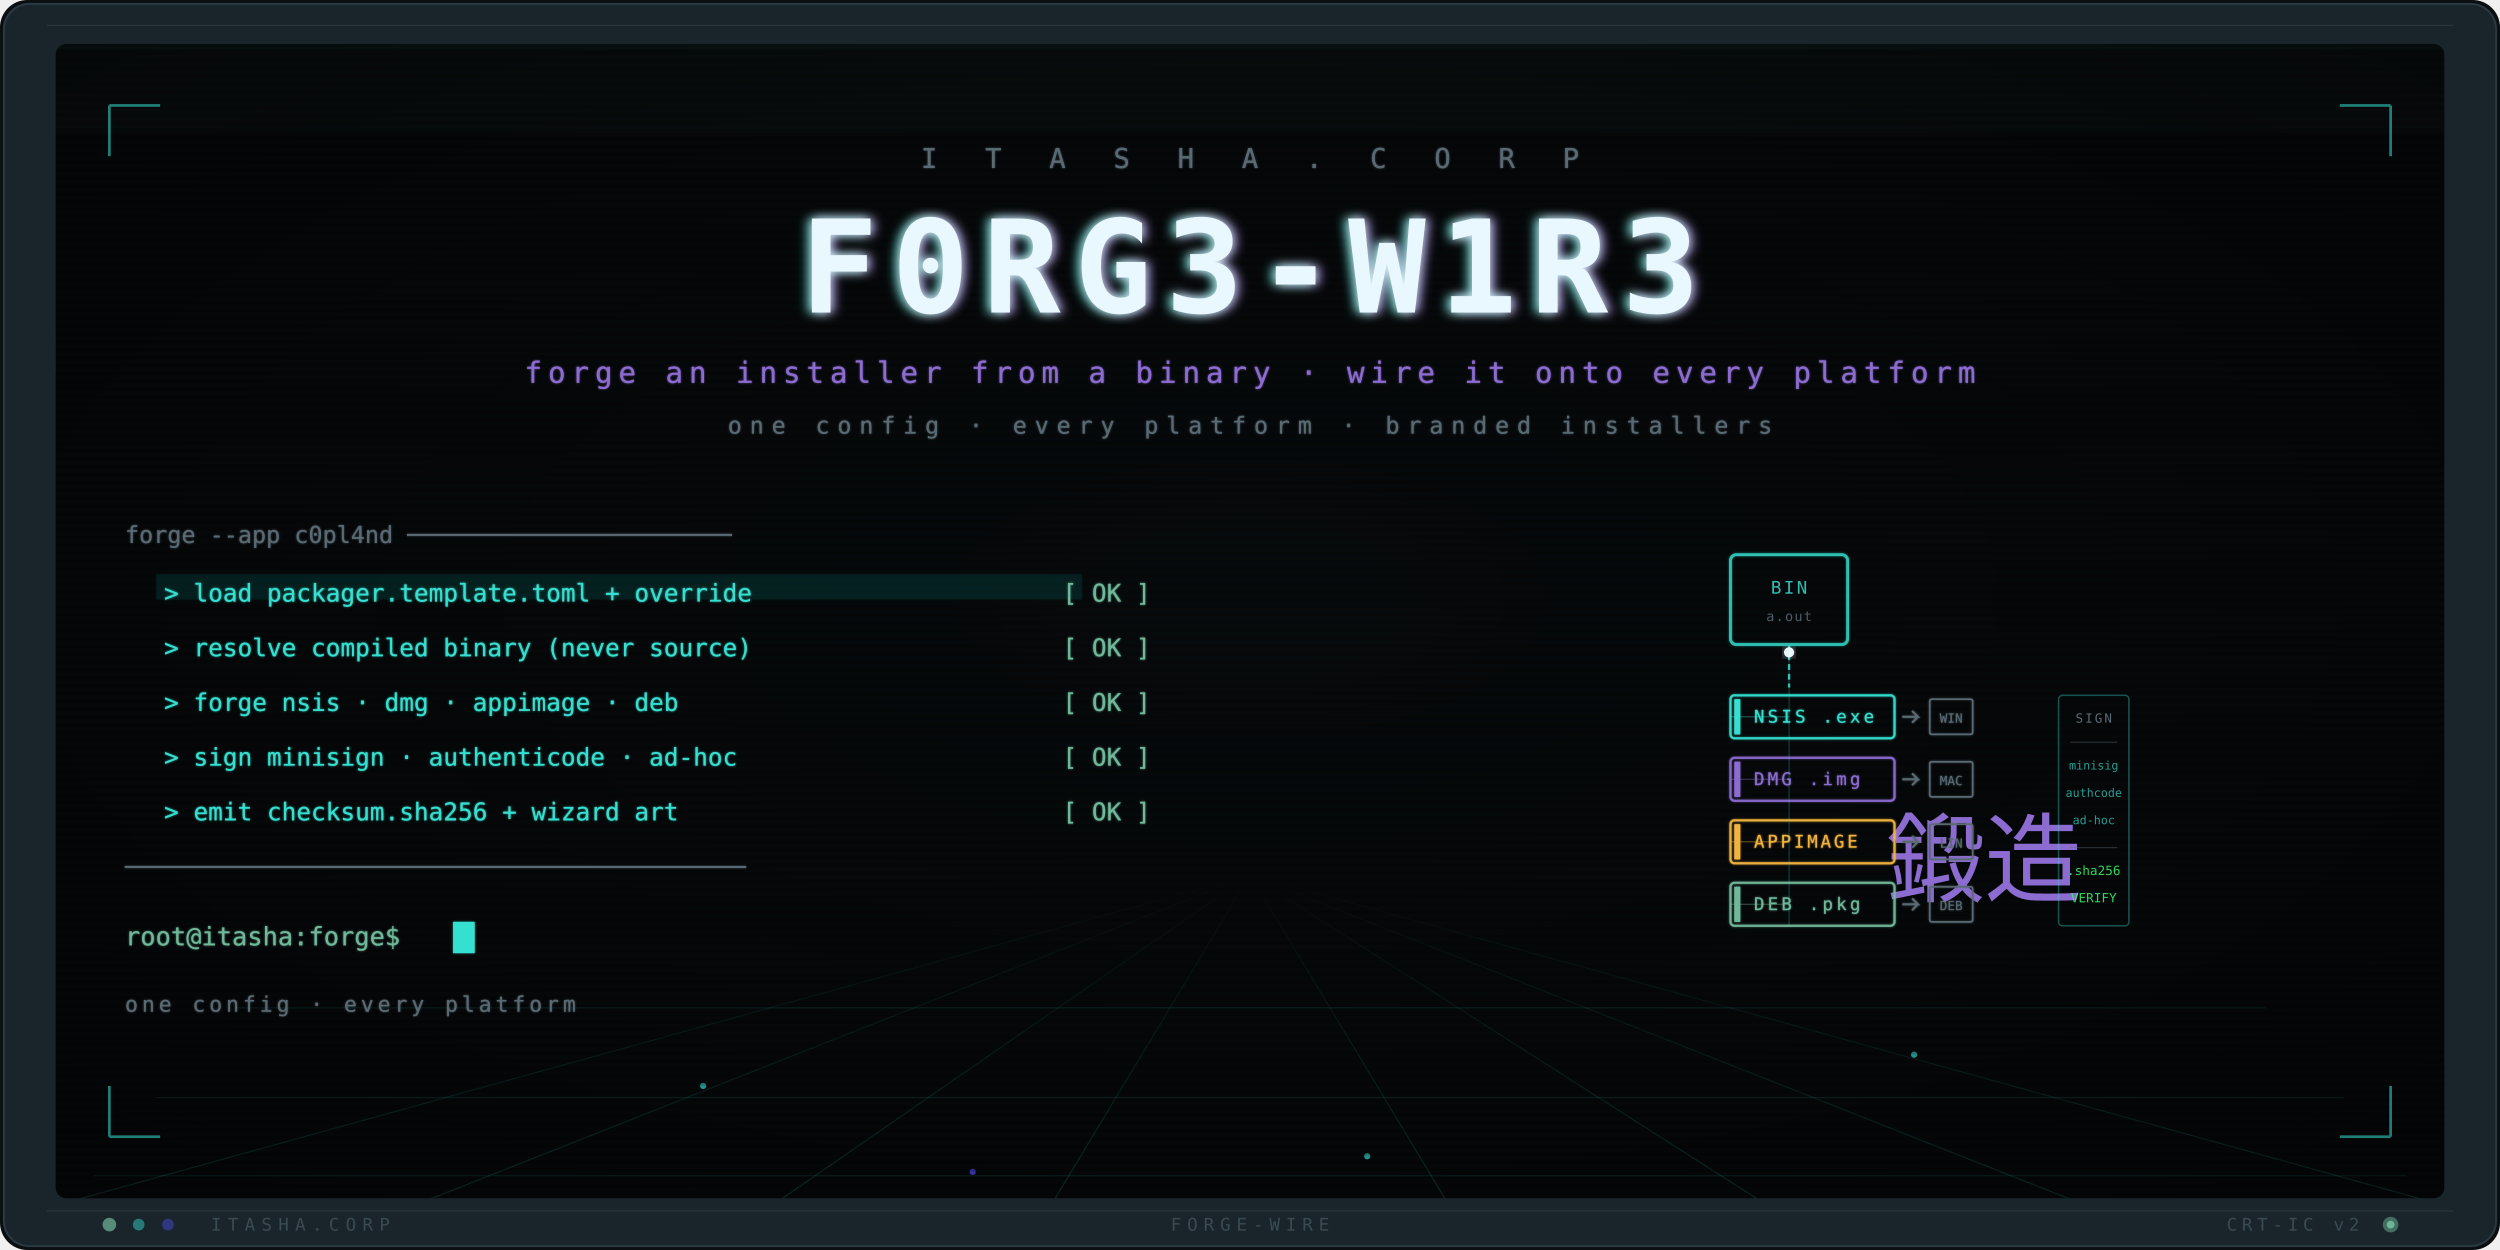
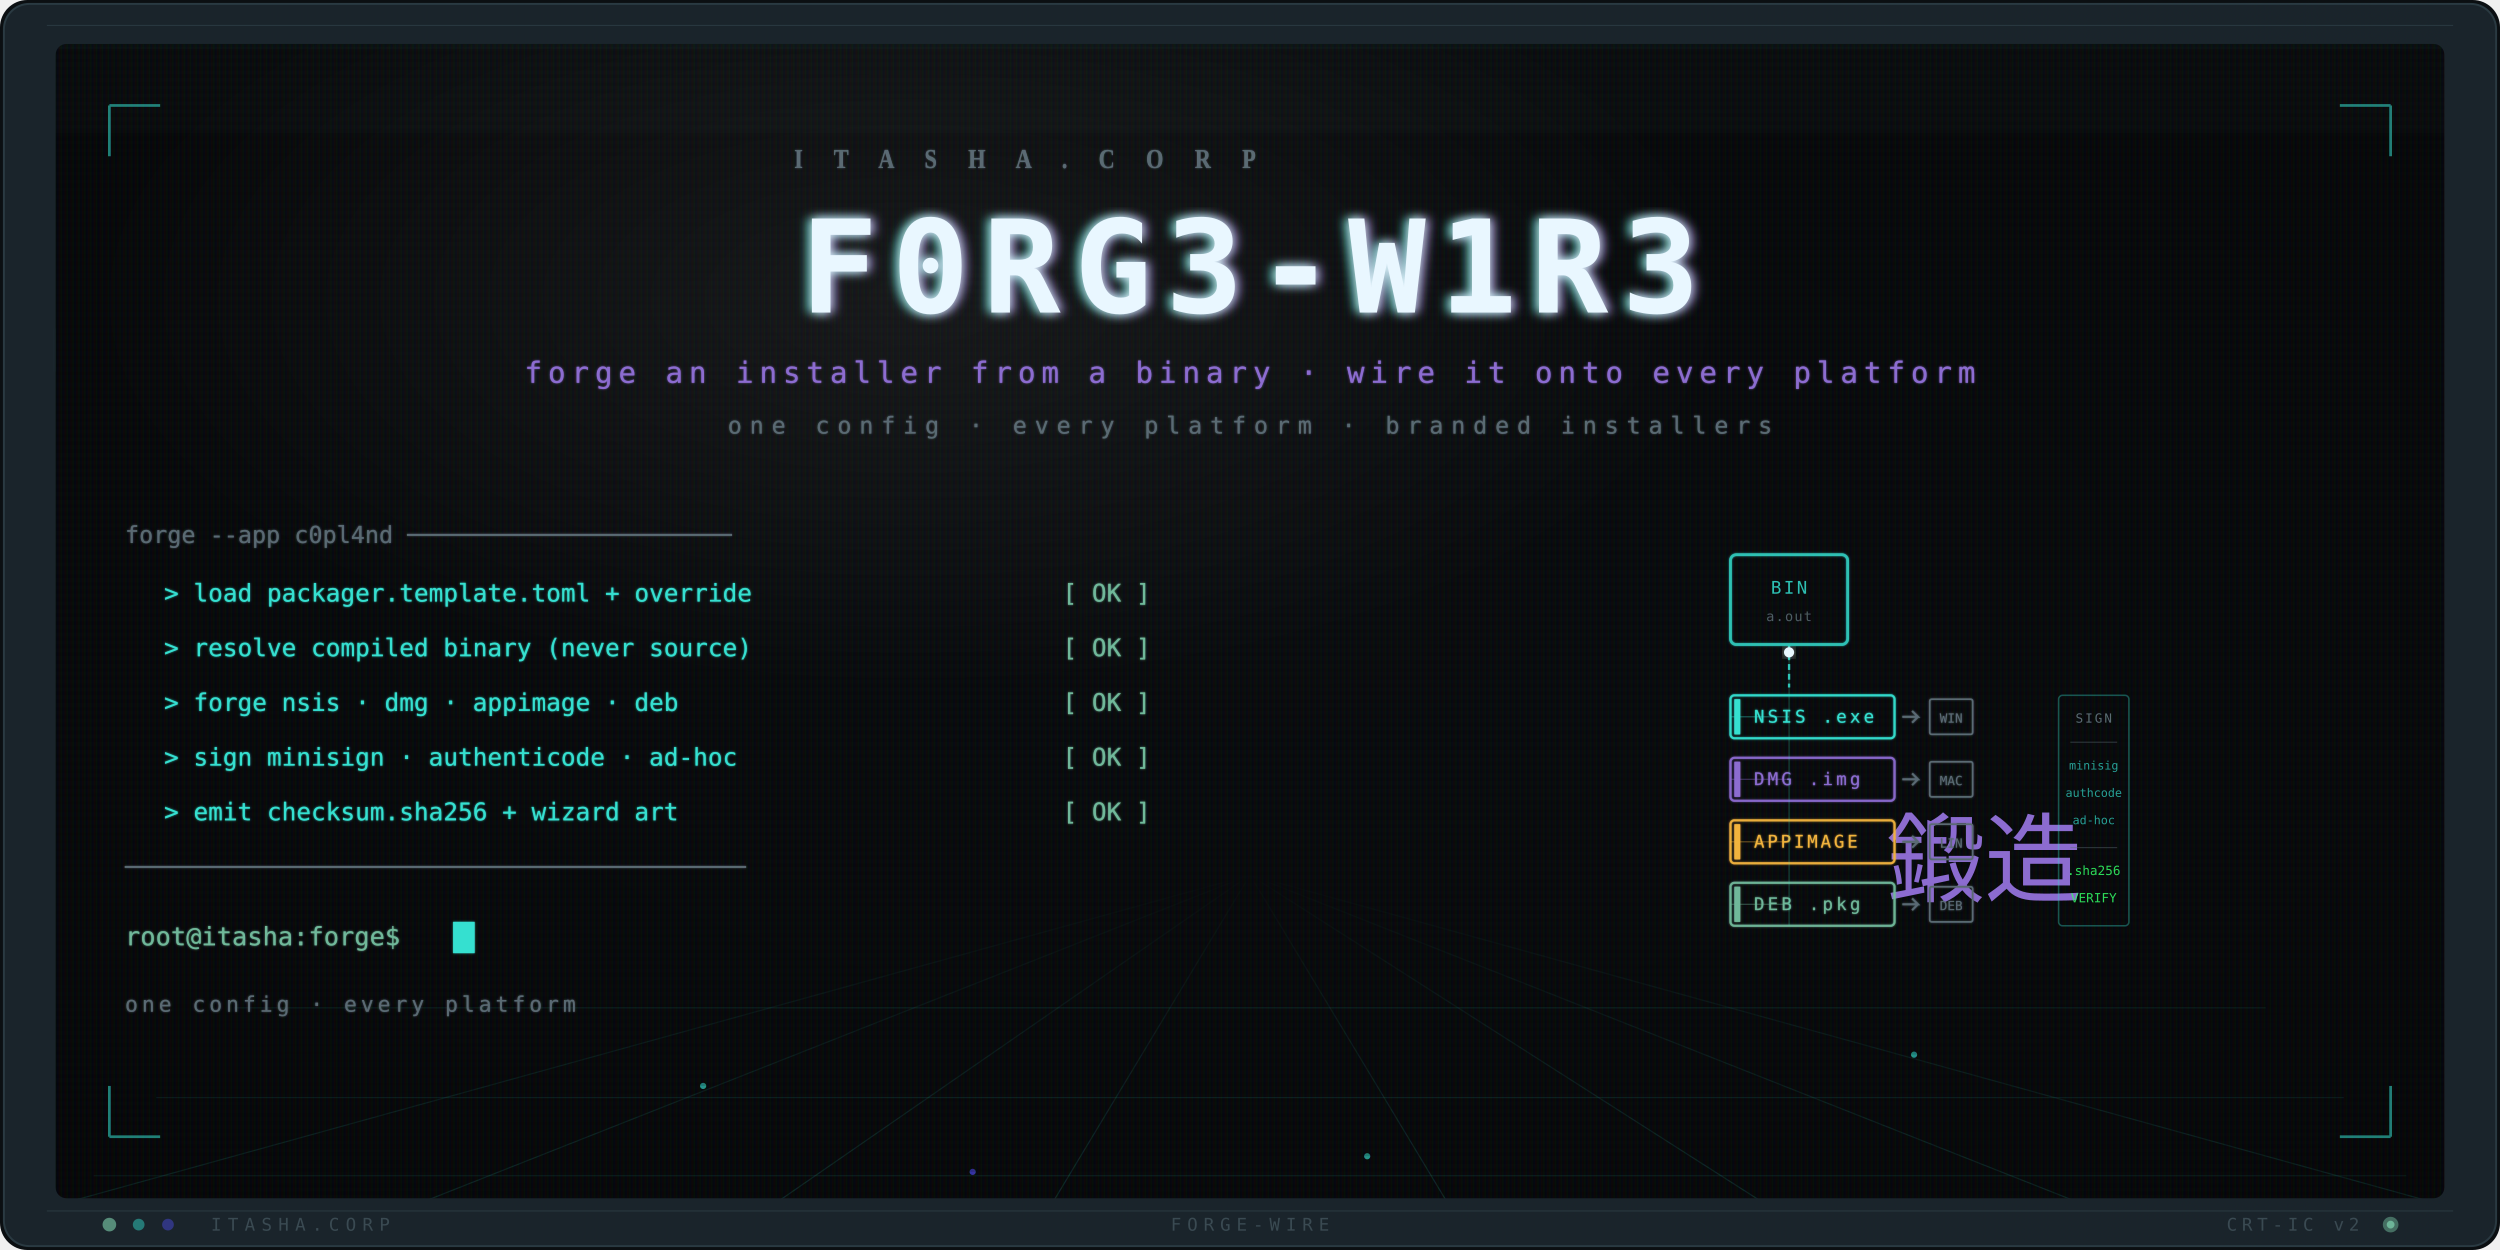
<svg xmlns="http://www.w3.org/2000/svg" viewBox="0 0 1280 640" width="1280" height="640" role="img" aria-label="F0RG3-W1R3 — forge an installer from a binary, wire it onto every platform">
  <defs>
    <pattern id="scan" patternUnits="userSpaceOnUse" width="1280" height="4">
      <rect width="1280" height="2" fill="transparent" />
      <rect y="2" width="1280" height="2" fill="rgba(0,0,0,0.16)" />
    </pattern>
    <radialGradient id="vig" cx="50%" cy="48%" r="72%">
      <stop offset="0%" stop-color="transparent" />
      <stop offset="100%" stop-color="rgba(0,0,0,0.5)" />
    </radialGradient>
    <linearGradient id="grid" x1="0" y1="0" x2="0" y2="1">
      <stop offset="0%" stop-color="#34e0d0" stop-opacity="0" />
      <stop offset="100%" stop-color="#34e0d0" stop-opacity="0.5" />
    </linearGradient>
    <filter id="phos">
      <feGaussianBlur in="SourceGraphic" stdDeviation="0.7" result="b" />
      <feMerge>
        <feMergeNode in="b" />
        <feMergeNode in="SourceGraphic" />
      </feMerge>
    </filter>
    <filter id="soft">
      <feGaussianBlur stdDeviation="2.4" />
    </filter>
    <filter id="glow">
      <feGaussianBlur stdDeviation="2.6" result="b" />
      <feMerge>
        <feMergeNode in="b" />
        <feMergeNode in="SourceGraphic" />
      </feMerge>
    </filter>
    <clipPath id="sc">
      <rect x="28" y="22" width="1224" height="592" rx="6" />
    </clipPath>
+     <radialGradient id="glass" cx="36%" cy="22%" r="62%">
+       <stop offset="0%" stop-color="#ffffff" stop-opacity="0.06" />
+       <stop offset="55%" stop-color="#ffffff" stop-opacity="0" />
+     </radialGradient>
+     <pattern id="phosmask" width="3" height="1" patternUnits="userSpaceOnUse">
+       <rect width="1" height="1" x="0" fill="#ff2a2a" />
+       <rect width="1" height="1" x="1" fill="#2aff2a" />
+       <rect width="1" height="1" x="2" fill="#2a2aff" />
+     </pattern>
  </defs>
  <style>
    text { font-family: 'SF Mono','Fira Code','Cascadia Code','JetBrains Mono',Consolas,monospace; }
    @keyframes sweep { 0% { transform: translateY(0); } 100% { transform: translateY(592px); } }
    @keyframes flicker { 0%,96%,100% { opacity: 1; } 97% { opacity: 0.97; } 98% { opacity: 0.995; } }
    @keyframes bootReveal { 0% { opacity: 0; } 100% { opacity: 0.92; } }
    @keyframes curBlink { 0%,50% { opacity: 1; } 51%,100% { opacity: 0; } }
    @keyframes heartbeat { 0%,100% { transform: scale(1); opacity: 0.55; } 15% { transform: scale(1.3); opacity: 0.95; } 30% { transform: scale(1); opacity: 0.55; } 50% { transform: scale(1.1); opacity: 0.8; } }
    @keyframes edgeGlow { 0% { stroke-dashoffset: 3450; } 100% { stroke-dashoffset: 0; } }
    @keyframes phosphorBloom { 0%,100% { opacity: 0; } 50% { opacity: 0.02; } }
    @keyframes signalPulse { 0% { stroke-dashoffset: 18; opacity: 0.85; } 100% { stroke-dashoffset: 0; opacity: 0.3; } }
    @keyframes nodeBlink { 0%,100% { opacity: 0.9; } 50% { opacity: 0.35; } }
    @keyframes forgeTravel { 0% { transform: translateY(0); opacity: 0; } 8% { opacity: 1; } 88% { opacity: 1; } 100% { transform: translateY(140px); opacity: 0; } }
    @keyframes cardForge { 0%,100% { opacity: 0.35; } 50% { opacity: 1; } }
    @keyframes kanjiPulse { 0%,100% { opacity: 0.1; } 50% { opacity: 0.2; } }
    @keyframes rollBar { 0% { transform: translateY(-70px); } 100% { transform: translateY(630px); } }
    @keyframes dataBlink { 0%,100% { opacity: 0.12; } 50% { opacity: 0.7; } }
    @keyframes titleGlitch { 0%,90%,100% { transform: translate(0,0); } 91% { transform: translate(-2px,1px); } 94% { transform: translate(2px,-1px); } 97% { transform: translate(-1px,0); } }
-     @keyframes readHead { 0% { transform: translateY(0); opacity: 0; } 12% { opacity: 0.5; } 88% { opacity: 0.5; } 100% { transform: translateY(132px); opacity: 0; } }
    @keyframes okPulse { 0%,100% { opacity: 0.5; } 50% { opacity: 1; } }
+     @keyframes linePulse { 0%,100% { opacity: 0.8; } 50% { opacity: 1; } }
    @keyframes titleBreathe { 0%,100% { opacity: 1; } 50% { opacity: 0.85; } }
+     @keyframes crtBlank { 0%,90% { opacity: 0; } 91.5% { opacity: 1; } 97% { opacity: 1; } 98.6% { opacity: 0; } 100% { opacity: 0; } }
+     @keyframes crtLine { 0%,89.5% { opacity: 0; transform: scaleY(1); } 90.4% { opacity: 0.95; transform: scaleY(0.03); } 91.4% { opacity: 0; transform: scaleY(0.01); } 97.4% { opacity: 0; transform: scaleY(0.02); } 98.2% { opacity: 0.95; transform: scaleY(0.08); } 99.2% { opacity: 0; transform: scaleY(1); } 100% { opacity: 0; } }
    @media (prefers-reduced-motion: reduce) { * { animation: none !important; } }
  </style>
  <rect x="0" y="0" width="1280" height="640" rx="14" fill="#0b0f12" />
  <rect x="2" y="2" width="1276" height="636" rx="13" fill="#1a242b" stroke="#2a3a42" stroke-width="1" />
  <line x1="24" y1="13" x2="1256" y2="13" stroke="#2a3a42" stroke-width="0.5" />
  <line x1="24" y1="620" x2="1256" y2="620" stroke="#2a3a42" stroke-width="0.5" />
  <rect x="28" y="22" width="1224" height="592" rx="6" fill="#070a0c" />
  <g clip-path="url(#sc)">
    <g stroke="url(#grid)" stroke-width="0.6" opacity="0.5">
      <line x1="640" y1="448" x2="40" y2="614" />
      <line x1="640" y1="448" x2="220" y2="614" />
      <line x1="640" y1="448" x2="400" y2="614" />
      <line x1="640" y1="448" x2="540" y2="614" />
      <line x1="640" y1="448" x2="640" y2="614" />
      <line x1="640" y1="448" x2="740" y2="614" />
      <line x1="640" y1="448" x2="900" y2="614" />
      <line x1="640" y1="448" x2="1060" y2="614" />
      <line x1="640" y1="448" x2="1240" y2="614" />
    </g>
    <g stroke="#34e0d0" stroke-width="0.5" opacity="0.2">
      <line x1="120" y1="516" x2="1160" y2="516" />
      <line x1="80" y1="562" x2="1200" y2="562" />
      <line x1="48" y1="602" x2="1232" y2="602" />
    </g>
    <g fill="#34e0d0">
      <circle cx="360" cy="556" r="1.6" style="animation: dataBlink 2.6s ease-in-out 0s infinite;" />
      <circle cx="700" cy="592" r="1.6" style="animation: dataBlink 3.1s ease-in-out 0.8s infinite;" />
      <circle cx="980" cy="540" r="1.6" style="animation: dataBlink 2.4s ease-in-out 1.4s infinite;" />
      <circle cx="498" cy="600" r="1.6" fill="#5050ff" style="animation: dataBlink 3.4s ease-in-out 2s infinite;" />
    </g>
    <rect x="28" y="22" width="1224" height="46" fill="#9fe8e0" opacity="0.035" style="animation: rollBar 7s linear infinite;" />
    <rect x="28" y="22" width="1224" height="3" fill="#34e0d0" opacity="0.05" style="animation: sweep 9s linear infinite;" />
    <rect x="28" y="22" width="1224" height="592" fill="#ffffff" opacity="0" style="animation: phosphorBloom 8s ease-in-out infinite;" />
  </g>
  <rect x="28" y="22" width="1224" height="592" rx="6" fill="url(#scan)" />
  <rect x="28" y="22" width="1224" height="592" rx="6" fill="url(#vig)" />
+   <rect x="28" y="22" width="1224" height="592" rx="6" fill="url(#phosmask)" opacity="0.04" />
+   <rect x="28" y="22" width="1224" height="592" rx="6" fill="url(#glass)" />
  <rect x="28" y="22" width="1224" height="592" rx="6" fill="none" stroke="#34e0d0" stroke-width="1" opacity="0.07" stroke-dasharray="22,3428" style="animation: edgeGlow 11s linear infinite;" />
  <rect x="28" y="22" width="1224" height="592" rx="6" fill="none" stroke="#1a242b" />
  <g stroke="#34e0d0" stroke-width="1.4" fill="none" opacity="0.55">
    <path d="M56 54 h26 M56 54 v26" />
    <path d="M1224 54 h-26 M1224 54 v26" />
    <path d="M56 582 h26 M56 582 v-26" />
    <path d="M1224 582 h-26 M1224 582 v-26" />
  </g>
  <g style="animation: flicker 7s infinite;">
-     <text x="640" y="86" text-anchor="middle" font-size="14" fill="#5a6b73" letter-spacing="8" filter="url(#phos)" style="animation: titleBreathe 6s ease-in-out infinite;">I T A S H A . C O R P</text>
+     <text x="640" y="86" text-anchor="middle" font-size="14" fill="#5a6b73" letter-spacing="8" filter="url(#phos)" style="font-family: 'Times New Roman','Times','Matisse',serif; font-weight: 700; transform: scaleX(0.82); transform-origin: 640px 86px; animation: titleBreathe 6s ease-in-out infinite;">I T A S H A . C O R P</text>
    <g font-size="66" font-weight="bold" letter-spacing="7" text-anchor="middle">
      <text x="643" y="160" fill="#8c6cd0" opacity="0.5" filter="url(#soft)" style="animation: titleGlitch 5.5s steps(1) infinite; transform-origin: 640px 160px;">F0RG3-W1R3</text>
      <text x="637" y="160" fill="#34e0d0" opacity="0.5" filter="url(#soft)" style="animation: titleGlitch 6.3s steps(1) 0.1s infinite; transform-origin: 640px 160px;">F0RG3-W1R3</text>
      <text x="640" y="160" fill="#e9f7ff" filter="url(#glow)" style="animation: titleBreathe 4s ease-in-out infinite;">F0RG3-W1R3</text>
    </g>
    <text x="640" y="196" text-anchor="middle" font-size="15" fill="#8c6cd0" letter-spacing="3" filter="url(#phos)">forge an installer from a binary · wire it onto every platform</text>
    <text x="640" y="222" text-anchor="middle" font-size="12" fill="#5a6b73" letter-spacing="4" filter="url(#phos)">one config · every platform · branded installers</text>
    <g filter="url(#phos)">
-       <rect x="80" y="294" width="474" height="13" fill="#34e0d0" opacity="0.06" style="animation: readHead 4.5s ease-in-out infinite;" />
      <text x="64" y="278" font-size="12" fill="#5a6b73">forge --app c0pl4nd ───────────────────────</text>
-       <text x="84" y="308" font-size="12.5" fill="#34e0d0" style="animation: bootReveal 0.35s ease-out 0.2s both;">&gt; load packager.template.toml + override</text>
+       <text x="84" y="308" font-size="12.5" fill="#34e0d0" style="animation: bootReveal 0.35s ease-out 0.2s both;, linePulse 3.6s ease-in-out 0.0s infinite">&gt; load packager.template.toml + override</text>
      <text x="544" y="308" font-size="12.5" fill="#6fb89a" style="animation: bootReveal 0.35s ease-out 0.2s both, okPulse 2s ease-in-out 0.6s infinite;">[ OK ]</text>
-       <text x="84" y="336" font-size="12.5" fill="#34e0d0" style="animation: bootReveal 0.35s ease-out 0.5s both;">&gt; resolve compiled binary (never source)</text>
+       <text x="84" y="336" font-size="12.5" fill="#34e0d0" style="animation: bootReveal 0.35s ease-out 0.5s both;, linePulse 3.6s ease-in-out 0.4s infinite">&gt; resolve compiled binary (never source)</text>
      <text x="544" y="336" font-size="12.5" fill="#6fb89a" style="animation: bootReveal 0.35s ease-out 0.5s both, okPulse 2s ease-in-out 1.0s infinite;">[ OK ]</text>
-       <text x="84" y="364" font-size="12.5" fill="#34e0d0" style="animation: bootReveal 0.35s ease-out 0.8s both;">&gt; forge  nsis · dmg · appimage · deb</text>
+       <text x="84" y="364" font-size="12.5" fill="#34e0d0" style="animation: bootReveal 0.35s ease-out 0.8s both;, linePulse 3.6s ease-in-out 0.8s infinite">&gt; forge  nsis · dmg · appimage · deb</text>
      <text x="544" y="364" font-size="12.5" fill="#6fb89a" style="animation: bootReveal 0.35s ease-out 0.8s both, okPulse 2s ease-in-out 1.4s infinite;">[ OK ]</text>
-       <text x="84" y="392" font-size="12.5" fill="#34e0d0" style="animation: bootReveal 0.35s ease-out 1.1s both;">&gt; sign  minisign · authenticode · ad-hoc</text>
+       <text x="84" y="392" font-size="12.5" fill="#34e0d0" style="animation: bootReveal 0.35s ease-out 1.1s both;, linePulse 3.6s ease-in-out 1.2s infinite">&gt; sign  minisign · authenticode · ad-hoc</text>
      <text x="544" y="392" font-size="12.5" fill="#6fb89a" style="animation: bootReveal 0.35s ease-out 1.1s both, okPulse 2s ease-in-out 1.8s infinite;">[ OK ]</text>
-       <text x="84" y="420" font-size="12.5" fill="#34e0d0" style="animation: bootReveal 0.35s ease-out 1.4s both;">&gt; emit  checksum.sha256 + wizard art</text>
+       <text x="84" y="420" font-size="12.5" fill="#34e0d0" style="animation: bootReveal 0.35s ease-out 1.4s both;, linePulse 3.6s ease-in-out 1.6s infinite">&gt; emit  checksum.sha256 + wizard art</text>
      <text x="544" y="420" font-size="12.5" fill="#6fb89a" style="animation: bootReveal 0.35s ease-out 1.4s both, okPulse 2s ease-in-out 2.2s infinite;">[ OK ]</text>
      <text x="64" y="448" font-size="12" fill="#5a6b73">────────────────────────────────────────────</text>
      <text x="64" y="484" font-size="13" fill="#6fb89a">root@itasha:forge$</text>
      <rect x="232" y="472" width="11" height="16" fill="#34e0d0" style="animation: curBlink 1.1s step-end infinite;" />
      <text x="64" y="518" font-size="11" fill="#5a6b73" letter-spacing="2">one config · every platform</text>
    </g>
    <g transform="translate(880, 278)" style="animation: flicker 9s infinite;">
      <text x="86" y="180" fill="#8c6cd0" font-size="50" font-family="'Noto Sans JP','Yu Gothic',sans-serif" style="animation: kanjiPulse 6s ease-in-out infinite;">鍛造</text>
      <g opacity="0.85">
        <rect x="6" y="6" width="60" height="46" rx="3" fill="none" stroke="#34e0d0" stroke-width="1.4" filter="url(#phos)" />
        <text x="36" y="26" text-anchor="middle" font-size="9" fill="#34e0d0" letter-spacing="1.2">BIN</text>
        <text x="36" y="40" text-anchor="middle" font-size="7" fill="#5a6b73" letter-spacing="0.6">a.out</text>
        <line x1="36" y1="52" x2="36" y2="74" stroke="#34e0d0" stroke-width="1.2" stroke-dasharray="3,2" style="animation: signalPulse 1.6s linear infinite;" />
      </g>
      <g transform="translate(0, 78)" filter="url(#phos)">
        <rect x="6" y="0" width="84" height="22" rx="2" fill="none" stroke="#34e0d0" stroke-width="1.1" opacity="0.9" />
        <rect x="8" y="2" width="3" height="18" fill="#34e0d0" style="animation: cardForge 2.8s ease-in-out 0s infinite;" />
        <text x="18" y="14" font-size="9" fill="#34e0d0" letter-spacing="1.6">NSIS .exe</text>
        <path d="M94 11 l8 0 l-3 -3 m3 3 l-3 3" stroke="#5a6b73" stroke-width="1" fill="none" />
        <rect x="108" y="2" width="22" height="18" rx="1" fill="none" stroke="#5a6b73" stroke-width="0.8" />
        <text x="119" y="14" text-anchor="middle" font-size="6.5" fill="#5a6b73">WIN</text>
      </g>
      <g transform="translate(0, 110)" filter="url(#phos)">
        <rect x="6" y="0" width="84" height="22" rx="2" fill="none" stroke="#8c6cd0" stroke-width="1.1" opacity="0.9" />
        <rect x="8" y="2" width="3" height="18" fill="#8c6cd0" style="animation: cardForge 2.8s ease-in-out 0.5s infinite;" />
        <text x="18" y="14" font-size="9" fill="#8c6cd0" letter-spacing="1.6">DMG .img</text>
        <path d="M94 11 l8 0 l-3 -3 m3 3 l-3 3" stroke="#5a6b73" stroke-width="1" fill="none" />
        <rect x="108" y="2" width="22" height="18" rx="1" fill="none" stroke="#5a6b73" stroke-width="0.8" />
        <text x="119" y="14" text-anchor="middle" font-size="6.5" fill="#5a6b73">MAC</text>
      </g>
      <g transform="translate(0, 142)" filter="url(#phos)">
        <rect x="6" y="0" width="84" height="22" rx="2" fill="none" stroke="#f2b33d" stroke-width="1.1" opacity="0.9" />
        <rect x="8" y="2" width="3" height="18" fill="#f2b33d" style="animation: cardForge 2.8s ease-in-out 1s infinite;" />
        <text x="18" y="14" font-size="9" fill="#f2b33d" letter-spacing="1.4">APPIMAGE</text>
        <path d="M94 11 l8 0 l-3 -3 m3 3 l-3 3" stroke="#5a6b73" stroke-width="1" fill="none" />
        <rect x="108" y="2" width="22" height="18" rx="1" fill="none" stroke="#5a6b73" stroke-width="0.8" />
        <text x="119" y="14" text-anchor="middle" font-size="6.5" fill="#5a6b73">LIN</text>
      </g>
      <g transform="translate(0, 174)" filter="url(#phos)">
        <rect x="6" y="0" width="84" height="22" rx="2" fill="none" stroke="#6fb89a" stroke-width="1.1" opacity="0.9" />
        <rect x="8" y="2" width="3" height="18" fill="#6fb89a" style="animation: cardForge 2.8s ease-in-out 1.5s infinite;" />
        <text x="18" y="14" font-size="9" fill="#6fb89a" letter-spacing="1.6">DEB .pkg</text>
        <path d="M94 11 l8 0 l-3 -3 m3 3 l-3 3" stroke="#5a6b73" stroke-width="1" fill="none" />
        <rect x="108" y="2" width="22" height="18" rx="1" fill="none" stroke="#5a6b73" stroke-width="0.8" />
        <text x="119" y="14" text-anchor="middle" font-size="6.5" fill="#5a6b73">DEB</text>
      </g>
      <line x1="36" y1="52" x2="36" y2="196" stroke="#34e0d0" stroke-width="0.6" opacity="0.25" />
      <line x1="36" y1="89" x2="6" y2="89" stroke="#34e0d0" stroke-width="0.6" opacity="0.4" />
      <line x1="36" y1="121" x2="6" y2="121" stroke="#8c6cd0" stroke-width="0.6" opacity="0.4" />
      <line x1="36" y1="153" x2="6" y2="153" stroke="#f2b33d" stroke-width="0.6" opacity="0.4" />
      <line x1="36" y1="185" x2="6" y2="185" stroke="#6fb89a" stroke-width="0.6" opacity="0.4" />
      <circle cx="36" cy="56" r="2.6" fill="#e9f7ff" filter="url(#glow)" style="animation: forgeTravel 2.8s ease-in-out infinite;" />
      <g transform="translate(174, 78)" style="animation: nodeBlink 3s ease-in-out infinite;">
        <rect x="0" y="0" width="36" height="118" rx="2" fill="none" stroke="#34e0d0" stroke-width="0.8" opacity="0.35" />
        <text x="18" y="14" text-anchor="middle" font-size="6.5" fill="#5a6b73" letter-spacing="1">SIGN</text>
        <line x1="6" y1="24" x2="30" y2="24" stroke="#5a6b73" stroke-width="0.5" opacity="0.5" />
        <text x="18" y="38" text-anchor="middle" font-size="6" fill="#34e0d0" opacity="0.7">minisig</text>
        <text x="18" y="52" text-anchor="middle" font-size="6" fill="#34e0d0" opacity="0.7">authcode</text>
        <text x="18" y="66" text-anchor="middle" font-size="6" fill="#34e0d0" opacity="0.7">ad-hoc</text>
        <line x1="6" y1="78" x2="30" y2="78" stroke="#5a6b73" stroke-width="0.5" opacity="0.5" />
        <text x="18" y="92" text-anchor="middle" font-size="6.5" fill="#33ff66" opacity="0.85">.sha256</text>
        <text x="18" y="106" text-anchor="middle" font-size="6.5" fill="#33ff66" opacity="0.85" style="animation: cardForge 2.8s ease-in-out 2s infinite;">VERIFY</text>
      </g>
    </g>
  </g>
  <g>
    <circle cx="56" cy="627" r="3.5" fill="#6fb89a" opacity="0.7" style="animation: heartbeat 2.4s ease-in-out infinite; transform-origin: 56px 627px;" />
    <circle cx="71" cy="627" r="3" fill="#34e0d0" opacity="0.45" />
    <circle cx="86" cy="627" r="3" fill="#5050ff" opacity="0.4" />
    <text x="108" y="627" font-size="9" fill="#3a4a52" letter-spacing="3.2" dominant-baseline="central">ITASHA.CORP</text>
    <text x="640" y="627" font-size="9" fill="#3a4a52" letter-spacing="3" dominant-baseline="central" text-anchor="middle">FORGE-WIRE</text>
    <text x="1208" y="627" font-size="9" fill="#3a4a52" letter-spacing="2.4" dominant-baseline="central" text-anchor="end">CRT-IC v2</text>
    <circle cx="1224" cy="627" r="4" fill="#6fb89a" opacity="0.5" />
    <circle cx="1224" cy="627" r="2" fill="#6fb89a" opacity="0.95" style="animation: heartbeat 2.4s ease-in-out infinite; transform-origin: 1224px 627px;" />
  </g>
+   <rect x="28" y="22" width="1224" height="592" rx="6" fill="#050608" opacity="0" style="animation: crtBlank 14s ease-in-out infinite;" />
+   <rect x="28" y="316.5" width="1224" height="3" fill="#e9f7ff" opacity="0" style="animation: crtLine 14s ease-in-out infinite; transform-origin: 640px 318.0px;" />
</svg>
